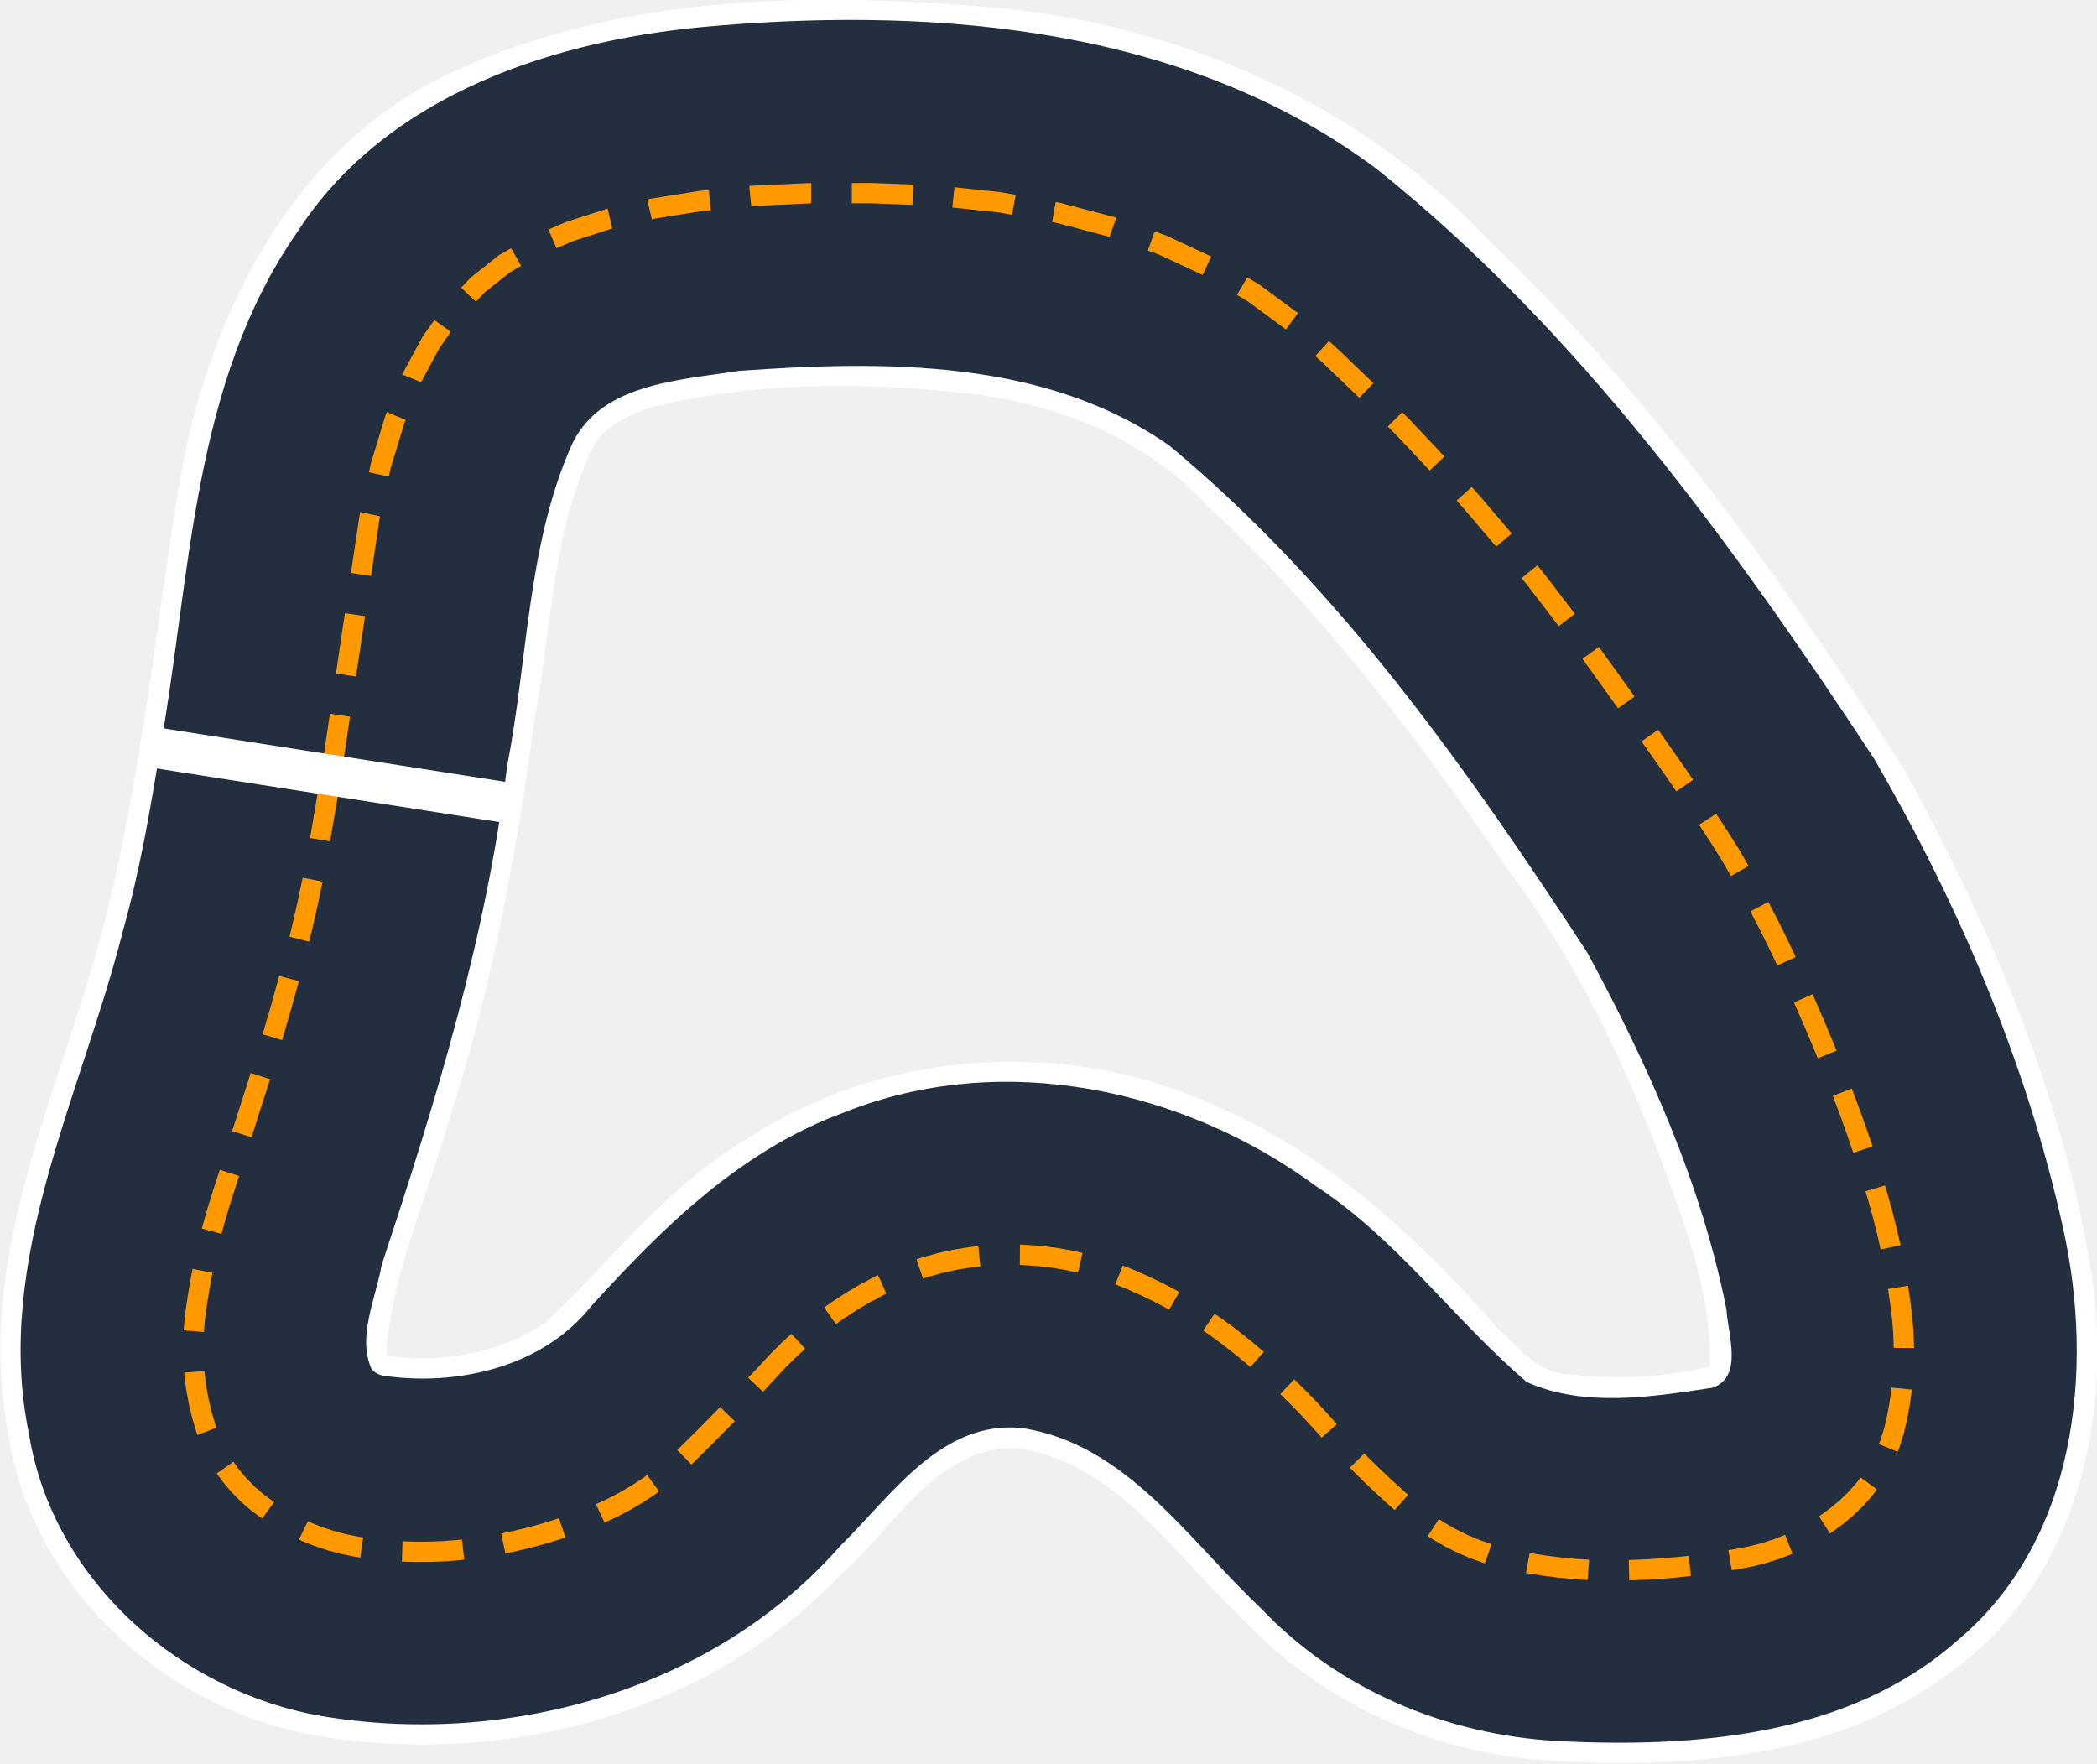
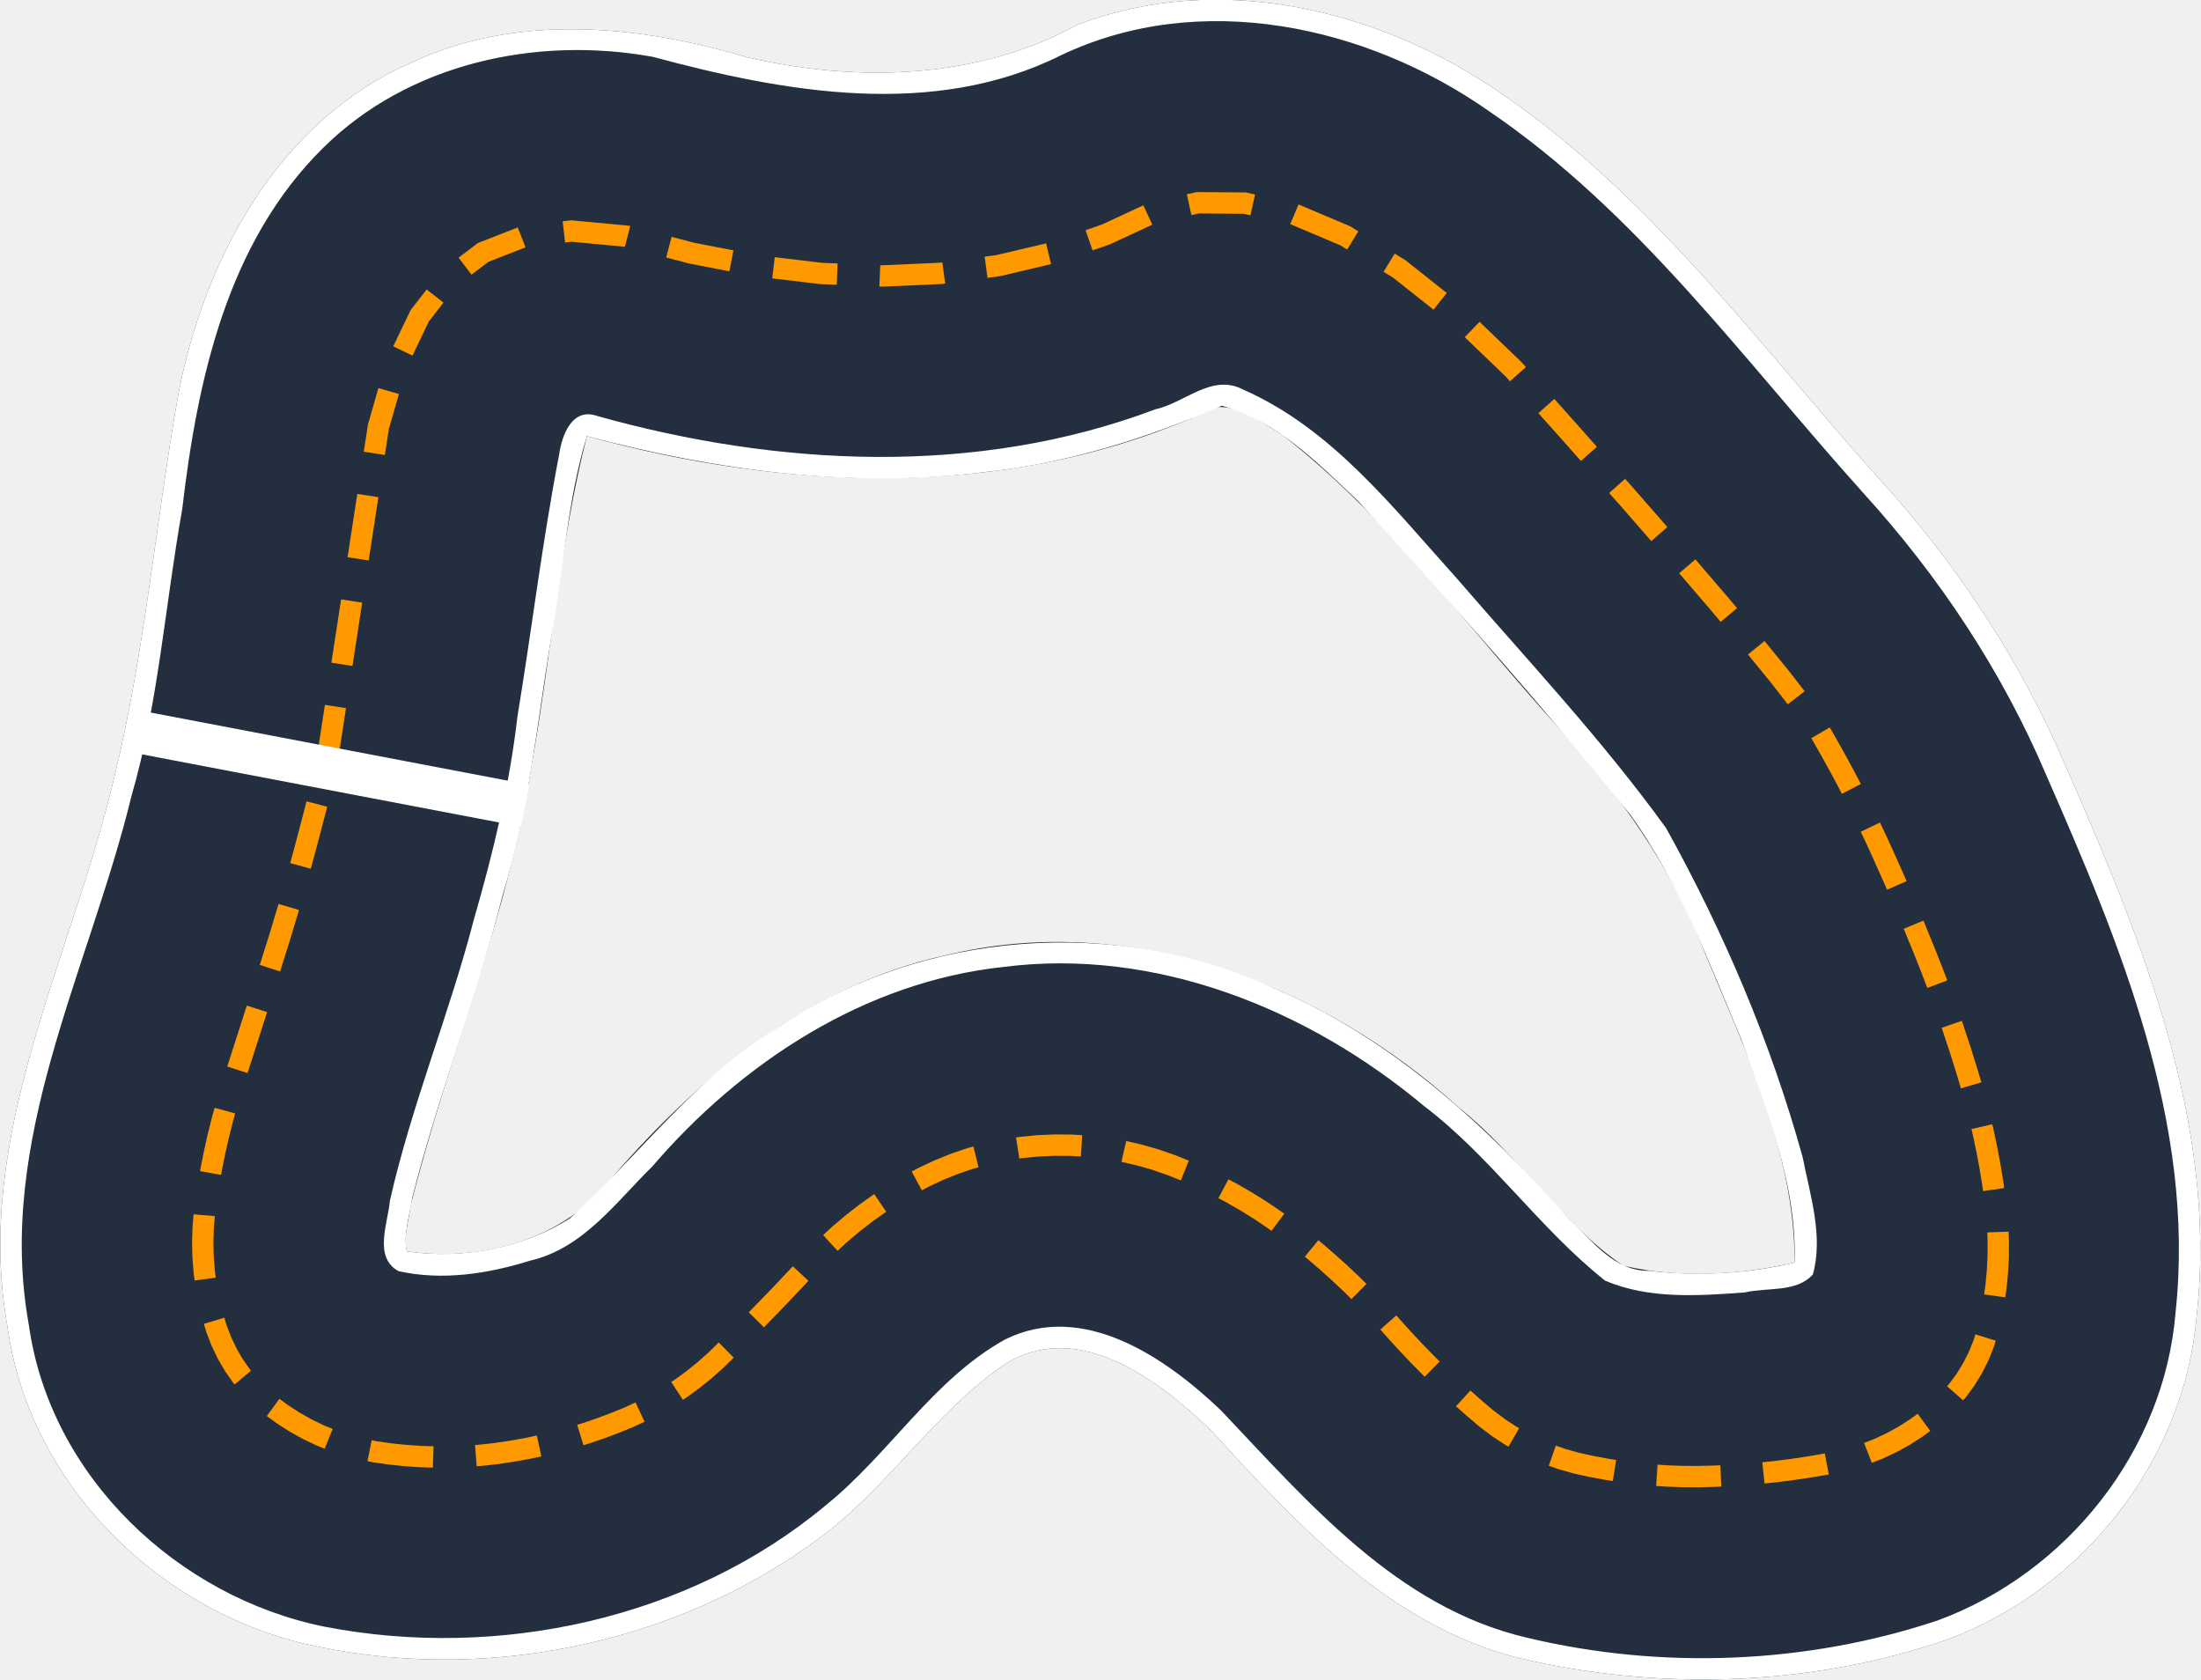
- <svg xmlns="http://www.w3.org/2000/svg" id="Amoeba" version="1.1" width="5156.693mm" height="4336.901mm" viewBox="0,0,5156.693,4336.901">
-   <defs id="defs66" />
-   <path d="m 933.685,3380.557 c -59.476,-32.654 -24.661,-112.609 -20.184,-165.144 52.318,-229.698 143.454,-448.606 201.78,-676.87 118.593,-413.678 147.21,-845.599 228.462,-1266.612 31.172,-117.502 71.841,-265.901 204.363,-303.415 244.704,-80.929 508.205,-75.021 762.404,-59.359 250.689,19.638 508.405,101.547 684.194,289.682 282.155,260.329 516.643,566.028 733.633,881.328 139.934,188.086 257.062,392.352 344.817,609.874 84.414,206.654 174.072,419.49 183.448,645.341 8.476,48.502 -30.015,86.433 -78.036,83.027 -136.688,19.055 -283.81,36.069 -415.47,-14.077 -156.618,-122.203 -268.988,-291.544 -428.08,-411.617 -274.398,-229.808 -637.793,-373.954 -998.962,-323.026 -319.957,38.691 -603.343,227.139 -809.869,467.879 -85.165,83.665 -161.043,190.248 -284.256,218.442 -98.731,30.925 -206.083,47.405 -308.246,24.547 z m 19.647,-46.257 c 132.319,18.829 276.923,-6.765 388.138,-82.352 162.757,-152.19 299.168,-335.974 494.288,-450.471 343.525,-226.314 802.855,-251.772 1172.351,-73.445 267.695,118.575 484.438,322.582 676.14,539.201 52.668,48.477 101.405,115.193 181.062,112.555 112.163,13.884 232.24,6.29 339.321,-19.409 5.098,-190.077 -69.568,-371.58 -134.57,-546.983 -93.888,-240.17 -209.471,-472.818 -365.045,-679.433 -218.638,-317.459 -451.911,-627.684 -735.843,-890.341 -145.584,-158.338 -352.315,-243.887 -562.416,-272.866 -248.797,-30.258 -504.895,-33.481 -751.083,18.268 -84.757,18.087 -180.639,49.285 -211.157,140.371 -87.38,200.103 -89.3,423.071 -129.075,635.041 -45.182,331.822 -105.111,662.604 -208.703,981.703 -52.898,189.105 -137.366,371.599 -156.57,568.581 2.189,4.952 -3.178,17.498 3.164,19.579 z" id="il" style="fill:#ffffff;fill-opacity:1;stroke:none" />
-   <path d="M 439.13,1200.355 C 505.711,790.255 712.213,364.747 1105.167,180.812 1530.322,-19.133 2017.56,-21.01 2476.425,21.656 2920.238,69.31 3351.775,261.074 3659.245,589.125 4059.873,971.435 4384.079,1425.201 4681.347,1889.999 c 207.552,378.522 383.425,783.107 456.66,1210.778 64.643,362.829 -25.536,784.398 -339.232,1009.367 -278.069,214.216 -649.551,239.232 -987.306,219.493 -285.473,-16.871 -559.987,-140.523 -756.531,-349.265 -168.451,-157.031 -312.219,-388.668 -559.909,-419.808 -197.402,0.016 -297.525,200.093 -430.703,313.972 -324.251,343.47 -835.841,472.834 -1293.417,392.105 C 400.924,4199.827 75.869,3901.58 19.798,3522.966 -67.355,3071.085 167.669,2649.902 268.363,2221.718 349.828,1886.04 383.462,1540.799 439.13,1200.355 Z m -72.586,802.709 C 303.701,2415.69 103.664,2794.259 55.326,3209.357 c -39.19,342.135 105.352,716.387 415.486,888.576 372.727,219.027 849.273,166.822 1227.389,-11.328 240.561,-109.262 393.58,-332.421 585.998,-502.277 118.569,-103.801 295.752,-88.882 418.661,-1.341 244.556,156.802 390.503,430.757 651.783,566.991 336.277,176.424 740.417,161.02 1100.876,77.288 333.164,-89.006 605.832,-382.565 638.805,-730.668 56.317,-442.165 -122.227,-869.902 -295.138,-1266.924 C 4621.729,1827.237 4346.23,1479.579 4084.52,1129.834 3849.429,846.253 3601.747,563.735 3296.892,353.305 2809.014,43.043 2202.184,12.271 1642.83,76.689 1283.671,121.085 910.924,273.323 714.617,593.942 462.829,980.086 467.537,1456.201 384.985,1894.324 c -6.147,36.247 -12.294,72.493 -18.441,108.74 z" id="ol" style="fill:#ffffff;fill-opacity:1;stroke:none" />
-   <path d="M 394.153,1840.203 C 470.129,1411.206 472.457,943.702 729.889,572.423 951.484,227.781 1373.097,94.529 1761.928,63.365 c 557.741,-46.532 1164.718,7.401 1626.196,354.309 496.237,398.16 872.774,920.533 1220.435,1447.871 207.991,359.077 374.586,747.056 464.356,1153.101 78.524,351.004 32.354,771.897 -259.686,1015.501 -266.511,235.543 -644.53,264.439 -983.951,246.967 -273.892,-14.68 -540.465,-127.307 -730.123,-327.725 -176.157,-165.61 -328.904,-402.947 -586.797,-441.831 -199.15,-19.489 -321.05,167.537 -445.673,289.619 C 1759.379,4151.822 1259.475,4293.214 806.694,4222.462 450.7,4167.709 129.701,3889.436 71.3,3526.371 -16.634,3097.421 200.583,2694.317 302.331,2288.818 c 41.533,-147.138 67.281,-297.909 91.822,-448.615 z m 546.285,1542.405 c 183.137,27.402 393.551,-20.073 513.39,-170.496 176.55,-194.82 371.063,-385.776 623.582,-477.123 385.262,-153.789 832.005,-58.989 1159.662,182.436 199.205,130.724 338.164,327.761 517.128,481.025 142.273,63.749 308.575,36.501 458.19,13.898 75.189,-28.148 36.278,-131.698 33.336,-191.452 -61.395,-309.651 -192.775,-602.294 -342.48,-878.609 C 3608.812,1891.858 3293.36,1443.135 2876.67,1096.637 2570.931,881.527 2174.28,886.473 1816.831,912.056 c -147.58,23.48 -348.558,30.223 -415.131,191.394 -105.848,246.075 -103.826,520.9 -154.706,780.824 -51.009,420.293 -175.618,825.788 -308.473,1226.15 -13.935,82.099 -60.838,175.758 -24.841,256.307 6.938,7.98 16.478,13.504 26.758,15.877 z" id="road" style="fill:#232f3e;fill-opacity:1;stroke:none" />
-   <path style="color:#000000;fill:#ff9900;stroke-dasharray:150, 100;-inkscape-stroke:none" d="m 2145.375,450.006 -50.615,0.014 0.012,50 49.629,-0.012 99.309,3.898 1.961,-49.963 z m -152.227,0.039 -141.578,6.449 -9.059,0.889 4.881,49.762 7.756,-0.762 139.145,-6.338 h 0.48 l -0.014,-50 z m 353.9,10.471 -5.238,49.725 112.336,11.836 34.676,6.219 8.826,-49.215 -36.459,-6.537 z m -604.059,6.625 -22.322,2.188 -120.197,19.182 -8.889,2.07 11.332,48.697 7.174,-1.67 116.965,-18.664 20.816,-2.041 z m 853.088,29.592 -8.826,49.215 7.648,1.373 131.641,34.578 1.863,0.666 16.822,-47.086 -3.897,-1.391 -135.649,-35.633 z m -1101.895,16.514 -3.18,0.738 -98.719,31.697 -43.629,18.758 19.748,45.934 41.44,-17.814 94.492,-30.34 1.182,-0.275 z m 1345.213,55.877 -16.822,47.084 26.592,9.502 108.287,50.412 21.102,-45.328 -110.385,-51.391 z m -1582.473,41.27 -29.6,16.795 -69.559,55.037 -23.822,25.379 36.457,34.219 21.289,-22.682 63.65,-50.359 26.26,-14.9 z m 1810.225,71.775 -25.432,43.049 26.289,15.531 94.115,69.379 29.668,-40.246 -96.162,-70.889 z m -1999.066,104.859 -29.035,40.914 -49.152,91.053 -0.793,1.939 46.283,18.916 -0.219,0.539 46.426,-86.006 27.266,-38.416 z m 2199.932,51.471 -33.666,36.969 20.822,18.963 87.514,83.852 34.592,-36.102 -87.971,-84.291 z M 951.268,1013.5 l -3.609,8.828 -35.219,115.656 -5.119,23.303 48.834,10.729 4.693,-21.363 33.969,-111.547 2.734,-6.689 z m 2496.953,0.055 -35.502,35.209 20.447,20.617 82.512,87.576 36.391,-34.289 -82.949,-88.041 z m 171.047,184.033 -37.26,33.342 19.271,21.537 77.982,91.805 38.107,-32.369 -78.4,-92.297 z m -2733.406,61.371 -1.539,7.004 -21.342,142.945 49.451,7.383 21.092,-141.262 1.174,-5.342 z m 2894.752,131.231 -38.928,31.377 17.846,22.141 73.432,96.068 39.725,-30.365 -73.824,-96.578 z m -2932.4,117.623 -22.148,148.356 49.451,7.383 22.15,-148.356 z m 3083.602,83.041 -40.492,29.334 17.096,23.596 67.041,93.324 3.322,4.672 40.748,-28.977 -3.391,-4.769 -67.172,-93.502 z m -3120.518,164.219 -22.15,148.355 49.453,7.383 22.148,-148.355 z m 3266.262,39.357 -40.922,28.73 52.156,74.283 33.56,48.58 41.139,-28.42 -33.67,-48.736 z m -3289.998,118.389 -25.078,147.889 49.297,8.357 25.076,-147.889 z m 3432.379,88.041 -41.797,27.441 28.355,43.193 24.996,39.768 18.316,31.279 6.691,11.754 43.453,-24.734 -6.842,-12.021 -18.869,-32.221 -25.676,-40.852 z M 744.271,2158.314 c -6.659,33.516 -13.986,66.961 -21.73,100.371 l -0.121,0.518 0.1,-0.408 c -3.857,15.405 -7.069,30.345 -10.709,44.551 l 48.436,12.41 c 3.965,-15.474 7.192,-30.503 10.775,-44.816 l 0.051,-0.205 0.176,-0.75 0.002,-0.01 c 7.835,-33.802 15.276,-67.763 22.062,-101.92 z m 3604.26,59.531 -44.197,23.383 c 16.947,32.032 33.287,64.399 49.057,97.055 l 15.9,33.463 1.178,2.557 45.422,-20.902 -1.307,-2.836 -16.094,-33.869 -0.033,-0.07 c -16.037,-33.213 -32.666,-66.156 -49.926,-98.779 z M 686.699,2399.799 c -12.989,48.051 -26.624,95.926 -40.91,143.603 l 47.896,14.352 c 14.416,-48.114 28.176,-96.425 41.281,-144.908 z m 3770.568,45.027 -45.713,20.256 c 20.159,45.49 39.659,91.281 58.52,137.336 l 46.272,-18.947 c -19.036,-46.484 -38.722,-92.711 -59.078,-138.644 z M 616.465,2638.555 c -15.17,47.631 -30.373,95.251 -45.611,142.859 l 47.619,15.242 c 15.245,-47.632 30.458,-95.275 45.635,-142.928 z m 3937.115,38.221 -46.613,18.088 c 16.006,41.249 30.997,82.961 45.299,124.975 l 5.012,15.035 47.434,-15.809 -5.086,-15.264 -0.025,-0.076 c -14.483,-42.547 -29.711,-84.919 -46.02,-126.949 z M 540.338,2876.627 c -7.878,24.558 -15.779,49.117 -23.68,73.683 l -0.084,0.262 -10.639,35.764 -9.529,34.82 48.227,13.197 9.383,-34.289 10.32,-34.69 c 7.874,-24.483 15.753,-48.972 23.613,-73.475 z m 4094.922,38.531 -47.938,14.211 9.303,31.385 9.598,34.99 8.865,35.135 8.133,35.279 1.328,6.35 48.943,-10.225 -1.434,-6.856 -8.363,-36.281 -9.117,-36.133 -9.869,-35.98 z m -2126.998,145.447 -0.395,49.998 1.234,0.01 1.998,0.07 36.256,2.221 2.012,0.178 35.939,4.154 2.01,0.287 35.625,6.086 1.988,0.397 25.998,5.902 11.072,-48.758 -26.658,-6.055 -3.314,-0.658 -36.959,-6.314 -3.35,-0.478 -37.279,-4.309 -3.354,-0.297 -37.596,-2.303 -3.328,-0.115 z m -102.527,3.883 -16.107,1.605 -3.463,0.443 -37.166,5.818 -3.475,0.644 -36.623,7.877 -3.451,0.846 -36.072,9.932 -3.397,1.039 -12.168,4.107 15.99,47.375 11.496,-3.881 2.037,-0.623 34.701,-9.555 2.07,-0.508 35.238,-7.578 2.084,-0.387 35.779,-5.6 2.076,-0.268 15.412,-1.537 z m 355.451,47.529 -18.645,46.395 27.645,11.109 1.207,0.51 33.977,15.053 1.195,0.557 33.332,16.191 1.182,0.6 32.69,17.336 1.16,0.641 0.16,0.094 24.973,-43.318 -0.545,-0.315 -1.935,-1.07 -33.469,-17.746 -1.969,-1 -34.125,-16.58 -1.994,-0.926 -34.777,-15.406 -2.012,-0.85 z m -2287.535,8.201 -2.217,10.893 -6.611,36.629 -5.809,36.803 -4.951,36.613 -2.516,30.303 49.828,4.137 2.408,-29.018 4.705,-34.785 5.637,-35.715 6.416,-35.539 2.105,-10.35 z m 1685.451,15.111 c -16.822,7.494 -28.919,16.3 -39.053,20.637 l -1.248,0.533 -3.199,1.801 -32.713,19.316 -2.207,1.367 -31.758,20.578 -2.164,1.467 -20.146,14.285 28.92,40.787 19.721,-13.982 1.297,-0.879 30.885,-20.012 1.324,-0.82 31.822,-18.791 1.1,-0.619 c 16.061,-7.156 27.874,-15.588 37.768,-19.996 z m 2532.939,26.252 -49.322,8.201 0.514,3.092 5.209,35.873 4.373,35.186 2.76,34.189 1.256,34.027 -0.018,2.508 49.998,0.361 0.025,-3.611 -1.336,-36.221 -2.936,-36.352 -4.568,-36.764 -5.357,-36.891 z m -1705.416,69.037 -27.965,41.449 12.74,8.596 1.076,0.754 30.133,21.904 1.039,0.783 29.553,23.094 0.76,0.609 0.023,0.018 c 14.101,11.547 27.952,22.557 40.81,33.879 l 33.041,-37.525 c -14.206,-12.508 -28.612,-23.927 -42.391,-35.213 l -0.109,-0.092 -1.121,-0.894 -30.121,-23.539 -1.734,-1.307 -30.838,-22.418 -1.793,-1.256 z m -1040.438,49.174 -22.971,21.074 -1.871,1.789 -26.953,26.867 -1.779,1.848 -0.178,0.191 c -17.529,18.983 -34.931,37.898 -52.516,56.447 l 36.287,34.398 c 17.872,-18.853 35.367,-37.869 52.801,-56.75 l 1.047,-1.086 26.223,-26.139 1.123,-1.072 22.59,-20.725 z m -1443.451,91.689 -49.854,3.85 0.668,8.633 4.637,35.197 6.547,35.02 8.459,34.852 10.283,34.385 2.059,5.346 46.658,-17.973 -1.365,-3.545 -9.355,-31.281 -7.834,-32.281 -6.055,-32.387 -4.285,-32.525 z m 2679.836,20.369 -34.281,36.398 0.051,0.049 0.623,0.6 26.65,26.285 0.609,0.615 26.057,26.914 0.594,0.627 25.469,27.547 0.576,0.639 21.023,23.812 37.482,-33.092 -21.215,-24.027 -0.961,-1.065 -25.855,-27.967 -0.988,-1.045 -26.461,-27.33 -1.014,-1.023 -27.061,-26.691 -1.039,-1.002 z m 1469.146,20.391 -0.115,1.197 -4.742,33.564 -6.246,33.496 -7.475,32.211 -9.25,29.406 -3.644,9.002 46.344,18.766 4.396,-10.855 10.426,-33.147 8.156,-35.145 6.648,-35.65 5.049,-35.752 0.223,-2.301 z m -2880.758,47.756 c -34.688,35.696 -69.864,70.928 -105.486,105.711 l 34.932,35.775 c 35.925,-35.079 71.41,-70.622 106.412,-106.641 z m 1583.998,114.168 -35.668,35.041 11.408,11.611 26.529,26.059 26.969,25.557 27.41,25.059 18.023,15.895 33.07,-37.502 -17.688,-15.598 -26.748,-24.453 -26.32,-24.943 -25.891,-25.43 z m -2780.9,20.299 -40.869,28.805 13.75,19.51 21.568,25.734 23.904,24.156 26.273,22.598 25.809,18.941 29.582,-40.311 -24.252,-17.797 -23.285,-20.027 -21.037,-21.262 -18.898,-22.547 z m 1017.264,32.746 -9.094,6.639 -27.838,18.311 -28.783,16.98 -29.752,15.658 -30.385,14.178 21.143,45.309 31.471,-14.684 31.883,-16.781 30.879,-18.215 29.881,-19.652 10.08,-7.359 z m 2983.965,5.801 -8.539,11.596 -19.566,22.406 -21.857,21.285 -24.604,20.48 -25.895,18.955 -1.721,1.1 26.906,42.143 3.062,-1.955 28.438,-20.816 27.299,-22.725 24.705,-24.057 22.26,-25.494 9.771,-13.266 z M 1374.5,3733.441 l -8.348,2.852 -33.732,10.383 -34.016,9.35 -34.303,8.314 -31.58,6.645 10.297,48.928 32.322,-6.801 35.781,-8.672 35.482,-9.752 35.185,-10.832 9.066,-3.096 z m 2164.01,2.037 -27.576,41.709 14.26,9.428 30.354,17.473 31.328,15.521 32.316,13.58 32.164,11.236 16.49,-47.203 -30.709,-10.727 -29.459,-12.379 -28.537,-14.141 -27.664,-15.924 z m -2781.584,5.414 -21.68,45.055 4.201,2.022 32.348,13.131 33.225,11.117 34.117,9.107 35.029,7.094 11.928,1.684 6.994,-49.508 -10.457,-1.477 -32.074,-6.496 -31.145,-8.312 -30.264,-10.127 -29.438,-11.949 z m 3632.76,33.408 -27.17,10.678 -30.521,9.801 -31.609,8.014 -34.166,6.48 -15.957,2.691 8.318,49.305 16.457,-2.777 36.16,-6.859 34.598,-8.77 33.525,-10.766 28.652,-11.262 z m -3253.617,11.385 -11.232,1.258 -34.738,2.635 -34.717,1.377 -34.707,0.121 -30.785,-1.006 -1.635,49.973 31.689,1.035 36.516,-0.127 36.522,-1.449 36.529,-2.77 12.123,-1.357 z m 2625.502,33.145 -9.246,49.137 6.471,1.219 36.334,5.711 36.461,4.607 36.592,3.506 36.065,2.361 3.266,-49.893 -35.31,-2.312 -35.09,-3.361 -34.965,-4.42 -34.846,-5.477 z m 391.215,6.959 -30.012,3.188 -36.076,3.088 -36.166,2.353 -36.256,1.619 -9.037,0.221 1.217,49.984 9.543,-0.232 37.273,-1.664 37.182,-2.42 37.094,-3.176 30.52,-3.242 z" id="cl" />
-   <path style="color:#000000;fill:#ffffff;-inkscape-stroke:none" d="m 1275.584,2307.936 -938.607,146.76 15.449,98.799 938.606,-146.76 z" id="start_line" transform="matrix(1,0,0,-1,0,4336.915)" />
+ <svg xmlns="http://www.w3.org/2000/svg" id="Amoeba" version="1.1" width="5156.693mm" height="3934.125mm" viewBox="0,0,5156.693,3934.125">
+   <defs id="defs9" />
+   <path d="M 416.995,928.025 C 476.818,608.974 651.102,285.207 959.474,148.742 1207.634,30.508 1494.891,58.095 1750.808,134.375 c 257.281,59.087 538.299,52.519 774.191,-76.596 333.388,-127.195 711.666,-35.211 996.681,164.247 350.547,240.82 603.108,589.859 884.06,903.088 180.858,198.62 329.291,424.258 434.671,671.596 176.574,402.389 355.575,834.726 306.356,1283.336 -27.754,339.785 -265.949,641.464 -583.201,760.371 -309.849,106.801 -652.593,120.825 -972.418,51.044 -317.68,-65.249 -545.184,-312.514 -754.499,-541.322 -120.656,-115.387 -303.034,-256.318 -474.263,-159.636 -168.138,110.855 -277.534,290.323 -439.533,410.263 C 1582.656,3855.658 1122.903,3946.652 709.826,3849.787 360.322,3764.647 67.066,3469.367 17.507,3107.935 -62.734,2662.662 166.144,2248.462 266.304,1826.806 338.952,1532.318 364.256,1226.764 416.995,928.025 Z m 536.336,2003.499 c 176.464,25.816 372.724,-28.571 483.018,-175.736 205.896,-238.044 464.102,-449.097 778.292,-517.705 430.145,-105.885 883.409,65.955 1203.092,356.278 139.983,111.318 237.763,270.007 385.332,370.655 130.904,30.7 274.119,21.837 401.565,-7.413 0.437,-259.472 -117.865,-501.556 -215.055,-736.779 -75.673,-192.452 -195.608,-360.751 -334.674,-512.334 -212.225,-232.949 -399.027,-494.028 -649.318,-688.547 -62.971,-39.253 -142.286,-102.175 -212.979,-40.637 -447.669,191.167 -956.201,169.641 -1417.625,42.405 -64.019,252.849 -83.679,515.771 -129.861,772.663 -54.767,352.535 -196.289,683.751 -282.619,1028.234 -4.277,35.014 -18.333,75.941 -9.167,108.915 z" id="road" style="fill:#232f3e;fill-opacity:1;stroke:none" />
+   <path d="m 933.685,2977.781 c -59.473,-32.663 -24.659,-112.599 -20.184,-165.144 50.726,-224.165 139.553,-437.736 197.183,-660.202 44.87,-155.57 83.072,-312.836 101.637,-473.932 33.658,-204.167 58.363,-410.263 97.606,-613.228 6.311,-45.034 29.91,-111.439 88.83,-90.901 424.544,118.985 889.963,142.221 1307.91,-15.431 69.096,-14.871 132.946,-85.116 206.046,-46.216 208.227,91.397 351.618,277.482 500.323,442.109 166.25,192.542 341.478,378.835 490.517,585.208 135.087,243.455 245.483,502.163 319.849,770.691 17.418,89.336 48.992,184.719 23.898,274.875 -38.464,42.942 -106.98,29.661 -159.099,42.01 -108.715,8.077 -225.629,16.279 -327.735,-27.692 -154.619,-122.581 -266.941,-289.842 -424.737,-409.409 -270.968,-226.72 -628.069,-371.132 -985.109,-325.297 -324.418,34.643 -613.311,223.804 -822.38,467.4 -85.928,84.25 -162.114,192.091 -286.31,220.608 -98.734,30.93 -206.076,47.39 -308.245,24.551 z m 19.647,-46.257 c 129.985,19.135 270.188,-6.982 381.591,-77.065 163.597,-148.89 296.833,-333.315 489.541,-448.44 338.646,-228.167 794.035,-260.991 1163.813,-89.549 271.932,116.123 494.362,319.484 687.279,539.139 55.672,50.715 105.757,123.601 189.754,121.403 112.139,13.839 232.27,6.319 339.321,-19.409 5.408,-181.602 -64.026,-355.428 -125.262,-523.514 -75.388,-179.672 -145.031,-365.924 -259.344,-525.057 -203.886,-252.821 -419.199,-496.725 -638.826,-735.791 -93.523,-88.953 -191.052,-187.78 -318.821,-222.791 -175.965,76.795 -363.694,135.312 -556.183,155.578 -312.154,39.669 -628.994,-4.516 -931.216,-84.317 -46.731,153.532 -54.433,315.966 -83.917,473.411 -33.06,201.565 -52.417,406.085 -113.493,601.895 -59.613,239.137 -151.272,469.015 -211.446,707.778 -5.653,40.698 -22.237,87.887 -12.792,126.727 z" id="il" style="fill:#ffffff;fill-opacity:1;stroke:none" />
+   <path d="M 416.995,928.025 C 476.818,608.974 651.102,285.207 959.474,148.742 1207.634,30.508 1494.891,58.095 1750.808,134.375 c 257.281,59.087 538.299,52.519 774.191,-76.596 333.388,-127.195 711.666,-35.211 996.681,164.247 350.547,240.82 603.108,589.859 884.06,903.088 180.858,198.62 329.291,424.258 434.671,671.596 176.574,402.389 355.575,834.726 306.356,1283.336 -27.754,339.785 -265.949,641.464 -583.201,760.371 -309.849,106.801 -652.593,120.825 -972.418,51.044 -317.68,-65.249 -545.184,-312.514 -754.499,-541.322 -120.656,-115.387 -303.034,-256.318 -474.263,-159.636 -168.138,110.855 -277.534,290.323 -439.533,410.263 C 1582.656,3855.658 1122.903,3946.652 709.826,3849.787 360.322,3764.647 67.066,3469.367 17.507,3107.935 -62.734,2662.662 166.144,2248.462 266.304,1826.806 338.952,1532.318 364.256,1226.764 416.995,928.025 Z M 308.103,1864.568 c -99.131,407.576 -319.086,808.702 -240.473,1239.391 49.496,354.87 348.529,637.316 693.607,706.933 405.377,78.268 853.876,-17.711 1173.294,-284.511 148.855,-119.605 250.87,-294.313 419.712,-388.211 182.727,-91.349 376.522,41.861 505.836,165.345 204.976,215.724 413.064,461.814 716.608,532.773 315.296,75.637 654.988,62.374 962.498,-40.013 303.374,-111.237 532.074,-398.431 557.995,-722.674 47.387,-440.382 -130.524,-864.055 -303.549,-1258.966 -103.634,-243.592 -250.861,-464.941 -428.799,-660.483 C 4085.977,844.192 3836.654,496.85 3487.897,259.963 3201.653,59.271 2810.892,-25.702 2485.401,129.702 2185.577,279.043 1838.492,216.407 1529.621,133.165 1257.126,83.724 957.675,147.759 757.003,346.488 531.543,568.789 462.374,890.53 426.806,1193.616 386.92,1417.059 371.263,1646.044 308.103,1864.568 Z" id="ol" style="fill:#ffffff;fill-opacity:1;stroke:none" />
+   <path style="color:#000000;fill:#ff9900;stroke-dasharray:150, 100;-inkscape-stroke:none" d="m 2804.055,449.971 -23.406,5.152 10.75,48.83 17.896,-3.939 104.215,0.83 16.141,3.584 10.838,-48.811 -21.297,-4.729 z m 238.297,28.979 -19.492,46.043 117.455,49.725 15.951,9.779 26.131,-42.629 -19.143,-11.734 z m -363.627,2.02 -95.902,44.477 -3.553,1.432 -35.83,12.354 16.297,47.27 37.039,-12.771 5.924,-2.387 97.062,-45.014 z m -1340.305,35.127 -20.199,2.357 5.799,49.664 14.975,-1.75 125.438,11.752 -0.365,-0.094 12.621,-48.381 -3.557,-0.93 z m -125.387,16.779 -93.336,36.393 -45.25,34.32 30.215,39.838 39.695,-30.107 86.838,-33.859 z m 360.416,22.012 -12.621,48.381 53.438,13.939 3.951,0.895 90.676,17.473 9.461,-49.098 -89.881,-17.318 -2.371,-0.537 z m 877.547,15.188 -114.715,27.07 -3.553,0.66 -25.871,3.521 6.746,49.543 27.064,-3.686 5.924,-1.1 115.889,-27.348 z m 816.658,24.053 -26.131,42.629 22.258,13.645 94.773,75.053 31.041,-39.197 -97.125,-76.916 z m -1452.457,8.359 -5.934,49.646 109.881,13.133 4.871,0.389 36.375,1.482 2.037,-49.957 -35.398,-1.443 -2.922,-0.234 z m 392.574,12.33 -2.715,0.371 -3.402,0.305 -133.031,5.881 -3.182,0.006 -3.096,-0.127 -2.037,49.959 4.154,0.168 5.307,-0.008 135.231,-5.977 5.674,-0.512 3.844,-0.523 z m -1208.131,63.359 -37.75,48.439 -40.574,84.793 45.102,21.582 38.238,-79.91 34.422,-44.17 z m 2466.728,75.658 -34.646,36.051 96.717,92.947 9.277,10.4 37.312,-33.281 -10.557,-11.838 z m -2579.842,155.422 -24.502,85.488 -9.75,63.5 49.422,7.588 9.268,-60.363 23.627,-82.437 z m 2755.066,25.322 -37.315,33.283 65.701,73.658 33.881,38.355 37.473,-33.1 -33.959,-38.447 z m 165.943,187.145 -37.475,33.102 27.674,31.33 71.035,81.412 37.676,-32.873 -71.135,-81.527 z m -2970.436,35.363 -22.764,148.264 49.422,7.586 22.762,-148.262 z m 3134.996,153.301 -37.936,32.574 72.166,84.043 25.061,29.826 38.281,-32.166 -25.232,-30.031 z m -3172.934,93.805 -22.764,148.262 49.422,7.588 22.762,-148.264 z m 3334.924,97.459 -38.768,31.576 56.633,69.531 36.619,47.191 39.502,-30.652 -36.98,-47.656 z m -3372.861,149.644 -22.762,148.264 49.42,7.588 22.762,-148.264 z m 3525.621,52.77 -43.147,25.267 6.109,10.434 18.277,32.105 17.873,32.318 17.471,32.531 11.961,22.947 44.338,-23.113 -12.104,-23.219 -17.764,-33.074 -18.17,-32.857 -18.58,-32.641 z M 718.271,1877.221 c -12.722,48.472 -25.048,96.807 -38.369,144.619 l 48.166,13.42 c 13.518,-48.52 25.902,-97.1 38.564,-145.346 z m 3686.357,49.617 -45.086,21.617 c 19.327,40.312 37.621,81.343 55.897,122.602 l 5.736,13.158 45.834,-19.984 -5.824,-13.357 -0.029,-0.066 c -18.307,-41.33 -36.8,-82.823 -56.527,-123.969 z M 652.607,2117.678 c -14.026,47.752 -28.72,95.324 -43.988,142.725 l 47.592,15.33 c 15.392,-47.783 30.213,-95.767 44.369,-143.963 z m 3853.82,38.957 -46.195,19.135 c 19.089,46.084 37.798,92.165 55.246,138.561 l 46.801,-17.6 c -17.753,-47.207 -36.674,-93.796 -55.852,-140.096 z m -3928.242,199.08 c -15.223,47.614 -30.48,95.217 -45.771,142.809 l 47.604,15.295 c 15.299,-47.614 30.563,-95.24 45.793,-142.877 z m 4018.135,35.752 -47.256,16.338 3.24,9.371 c 11.885,35.013 23.184,70.225 33.891,105.617 l 7.971,26.885 47.938,-14.211 -8.029,-27.086 -0.02,-0.066 c -10.882,-35.971 -22.367,-71.76 -34.449,-107.346 l -0.021,-0.066 z m -4093.559,203.691 -6.66,24.336 -9.027,36.108 -8.223,36.279 -7.418,36.455 -2.729,15.117 49.205,8.883 2.631,-14.572 7.195,-35.369 7.979,-35.201 8.76,-35.035 6.514,-23.803 z m 4164.932,38.555 -48.723,11.232 4.25,18.438 7.402,35.424 6.67,35.572 5.939,35.721 2.936,20.215 49.48,-7.186 -3.01,-20.723 -6.107,-36.736 -6.859,-36.586 -7.613,-36.432 z m -2195.436,23.834 -3.277,0.059 -38.23,1.705 -3.418,0.248 -37.705,3.76 -3.463,0.443 -5.725,0.896 7.732,49.398 5.037,-0.787 2.076,-0.268 36.328,-3.623 2.051,-0.148 36.889,-1.645 1.967,-0.035 36.582,0.287 1.998,0.07 21.316,1.305 3.059,-49.906 -21.984,-1.346 -3.328,-0.115 z m 166.264,15.496 -11.072,48.76 32.799,7.447 1.951,0.498 35.018,9.955 1.897,0.596 34.721,11.893 1.83,0.682 30.93,12.43 18.645,-46.395 -31.533,-12.672 -3.051,-1.135 -35.965,-12.32 -3.162,-0.99 -36.301,-10.32 -3.252,-0.832 z m -357.949,12.762 c -18.517,4.577 -34.656,11.12 -49.436,15.877 l -0.504,0.162 -3.475,1.283 -34.951,14.039 -3.191,1.387 -34.381,16.088 -3.051,1.529 -15.477,8.299 23.631,44.064 14.875,-7.977 1.83,-0.918 33.133,-15.504 1.914,-0.832 33.65,-13.516 2.141,-0.791 c 16.671,-5.403 31.528,-11.251 45.289,-14.652 z m 597.465,76.856 -23.424,44.174 19.154,10.156 1.16,0.643 32.049,18.475 1.135,0.684 31.41,19.617 1.293,0.84 -0.815,-0.553 c 14.042,9.926 27.542,18.059 38.904,26.615 l 30.076,-39.943 c -14.151,-10.656 -28.113,-19.014 -40.121,-27.502 l -0.402,-0.285 -2.074,-1.348 -32.158,-20.084 -1.893,-1.137 -32.816,-18.918 -1.935,-1.07 z m -829.828,34.613 -1.449,0.981 -30.801,21.84 -2.106,1.56 -29.842,23.1 -2.037,1.647 -28.883,24.355 -1.957,1.725 -22.688,20.812 33.801,36.844 22.303,-20.461 1.176,-1.035 28.08,-23.682 1.223,-0.986 29.014,-22.459 1.264,-0.936 29.947,-21.234 1.016,-0.688 z m -1594.672,47.418 -2.465,29.717 -1.08,35.803 0.826,35.59 2.732,35.389 2.432,18.455 49.57,-6.531 -2.254,-17.117 -2.525,-32.701 -0.766,-32.91 1.002,-33.152 2.357,-28.406 z m 4252.436,40.543 -49.965,1.842 0.822,22.299 -0.244,33.883 -1.742,33.756 -3.24,33.65 -3.045,21.551 49.508,6.994 3.199,-22.648 3.453,-35.861 1.857,-35.973 0.26,-36.094 z m -1617.207,20.057 -31.684,38.682 5.811,4.758 0.662,0.555 28.426,24.398 0.65,0.57 27.832,25.025 0.637,0.586 27.242,25.658 0.623,0.6 17.381,17.143 35.111,-35.598 -17.586,-17.346 -1.039,-1.002 -27.662,-26.051 -1.06,-0.977 -28.264,-25.412 -1.082,-0.951 -28.863,-24.773 -1.102,-0.924 z m -1231.264,61.17 c -33.954,36.409 -68.373,72.38 -103.27,107.871 l 35.652,35.055 c 35.213,-35.813 69.937,-72.101 104.184,-108.824 z m 1413.988,114.961 -37.482,33.092 19.736,22.354 25.213,27.561 25.652,27.059 26.09,26.557 7.199,7.072 35.037,-35.672 -6.881,-6.758 -25.467,-25.922 -25.039,-26.414 -24.615,-26.904 z m -2745.92,5.469 -47.904,14.328 5.811,19.424 12.473,32.381 14.73,30.662 16.99,28.979 19.27,27.34 2.664,3.18 38.32,-32.119 -1.32,-1.574 -16.857,-23.92 -14.891,-25.396 -12.969,-26.994 -11.059,-28.709 z m 4102.584,38.895 -4.264,13.557 -11.246,27.771 -13.244,26.26 -15.277,24.867 -17.375,23.592 -4.998,5.725 37.662,32.885 6.363,-7.287 19.852,-26.953 17.473,-28.441 15.117,-29.969 12.77,-31.537 4.865,-15.465 z m -2944.211,19.035 -23.648,23.193 -25.131,22.393 -26.018,21.016 -26.918,19.652 -9.688,6.373 27.477,41.773 10.709,-7.043 28.891,-21.094 27.906,-22.541 26.928,-23.994 24.502,-24.029 z m 1761.037,112.662 -33.736,36.902 0.363,0.332 27.848,24.557 27.893,23.723 28.449,21.408 29.396,19.436 8.994,5.178 24.943,-43.334 -7.654,-4.406 -26.834,-17.74 -26.039,-19.596 -26.414,-22.465 -27.176,-23.965 z m -2790.314,19.396 -29.582,40.311 22.412,16.445 29.816,19.225 30.646,17.182 31.488,15.152 21.158,8.59 18.807,-46.328 -19.701,-7.998 -28.664,-13.793 -27.938,-15.664 -27.25,-17.568 z m 834.299,8.359 -23.852,11.129 -32.32,13.264 -33.184,12.463 -33.457,11.424 -13.854,4.264 14.711,47.787 14.58,-4.488 34.891,-11.912 34.598,-12.996 34.107,-13.994 24.92,-11.629 z m 3003.85,26.555 -17.988,13.166 -26.723,17.062 -27.592,15.207 -28.51,13.387 -24.725,9.717 18.289,46.535 26.225,-10.307 31.438,-14.762 30.422,-16.767 29.424,-18.785 19.271,-14.107 z m -3234.924,51.078 -28.389,5.973 -34.9,6.248 -34.996,5.184 -34.77,3.893 -11.842,0.898 3.779,49.857 12.736,-0.965 36.541,-4.092 36.621,-5.426 36.387,-6.514 29.127,-6.129 z m -387.049,11.082 -9.924,49.006 13.248,2.684 36.229,5.117 36.52,3.836 36.516,2.514 30.734,1.006 1.635,-49.975 -29.834,-0.975 -34.719,-2.391 -34.742,-3.65 -33.873,-4.783 z m 2774.273,12.555 -16.488,47.201 23.889,8.346 34.346,9.703 35.725,7.838 36.209,6.814 19.85,3.119 7.762,-49.395 -19.105,-3.002 -34.732,-6.535 -33.541,-7.359 -31.457,-8.889 z m 630.176,18.27 -9.072,1.721 -35.736,6.029 -35.818,5.293 -35.904,4.559 -29.916,3.178 5.281,49.721 30.426,-3.232 36.916,-4.688 36.828,-5.441 36.742,-6.199 9.572,-1.816 z m -391.803,26.354 -3.268,49.892 24.684,1.615 36.857,1.303 36.992,0.199 37.244,-0.906 16.869,-0.752 -2.231,-49.951 -16.361,0.73 -35.994,0.877 -35.502,-0.193 -35.357,-1.248 z" id="cl" />
+   <path style="color:#000000;fill:#ffffff;-inkscape-stroke:none" d="m 1221.119,1997.473 -933.467,178.084 18.74,98.229 933.467,-178.084 z" id="start_line" transform="matrix(1,0,0,-1,0,3934.139)" />
</svg>
